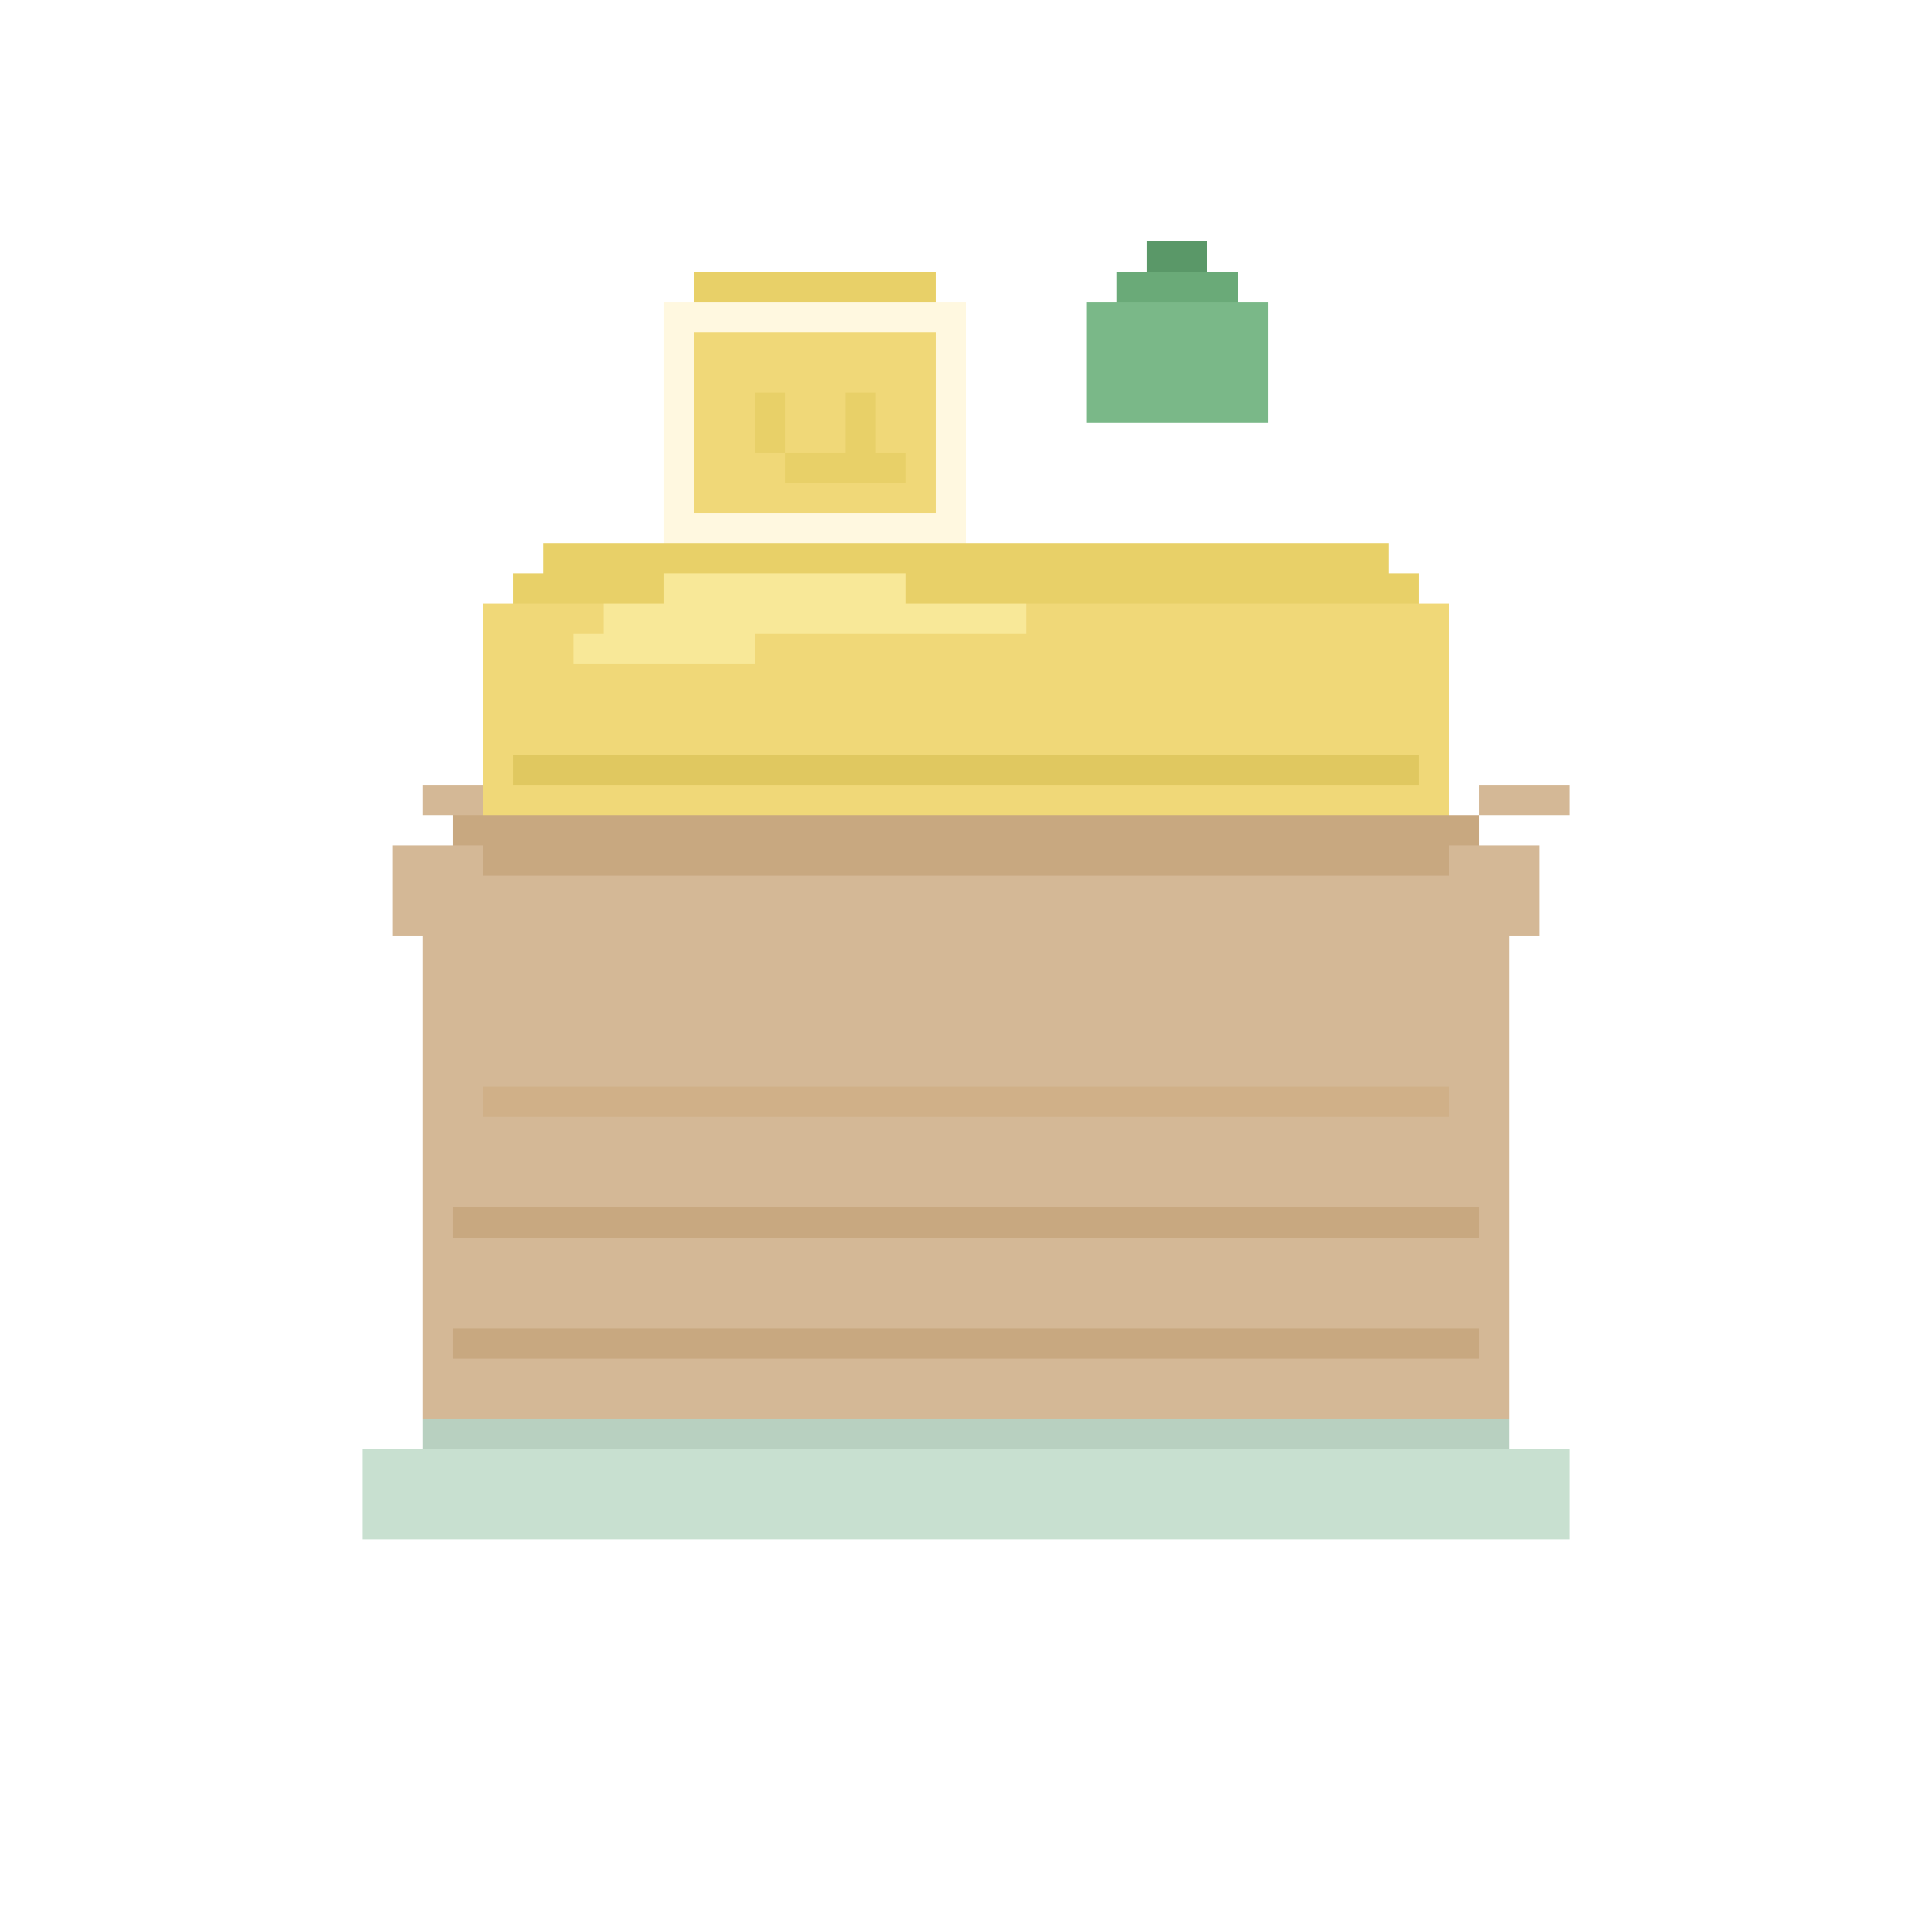
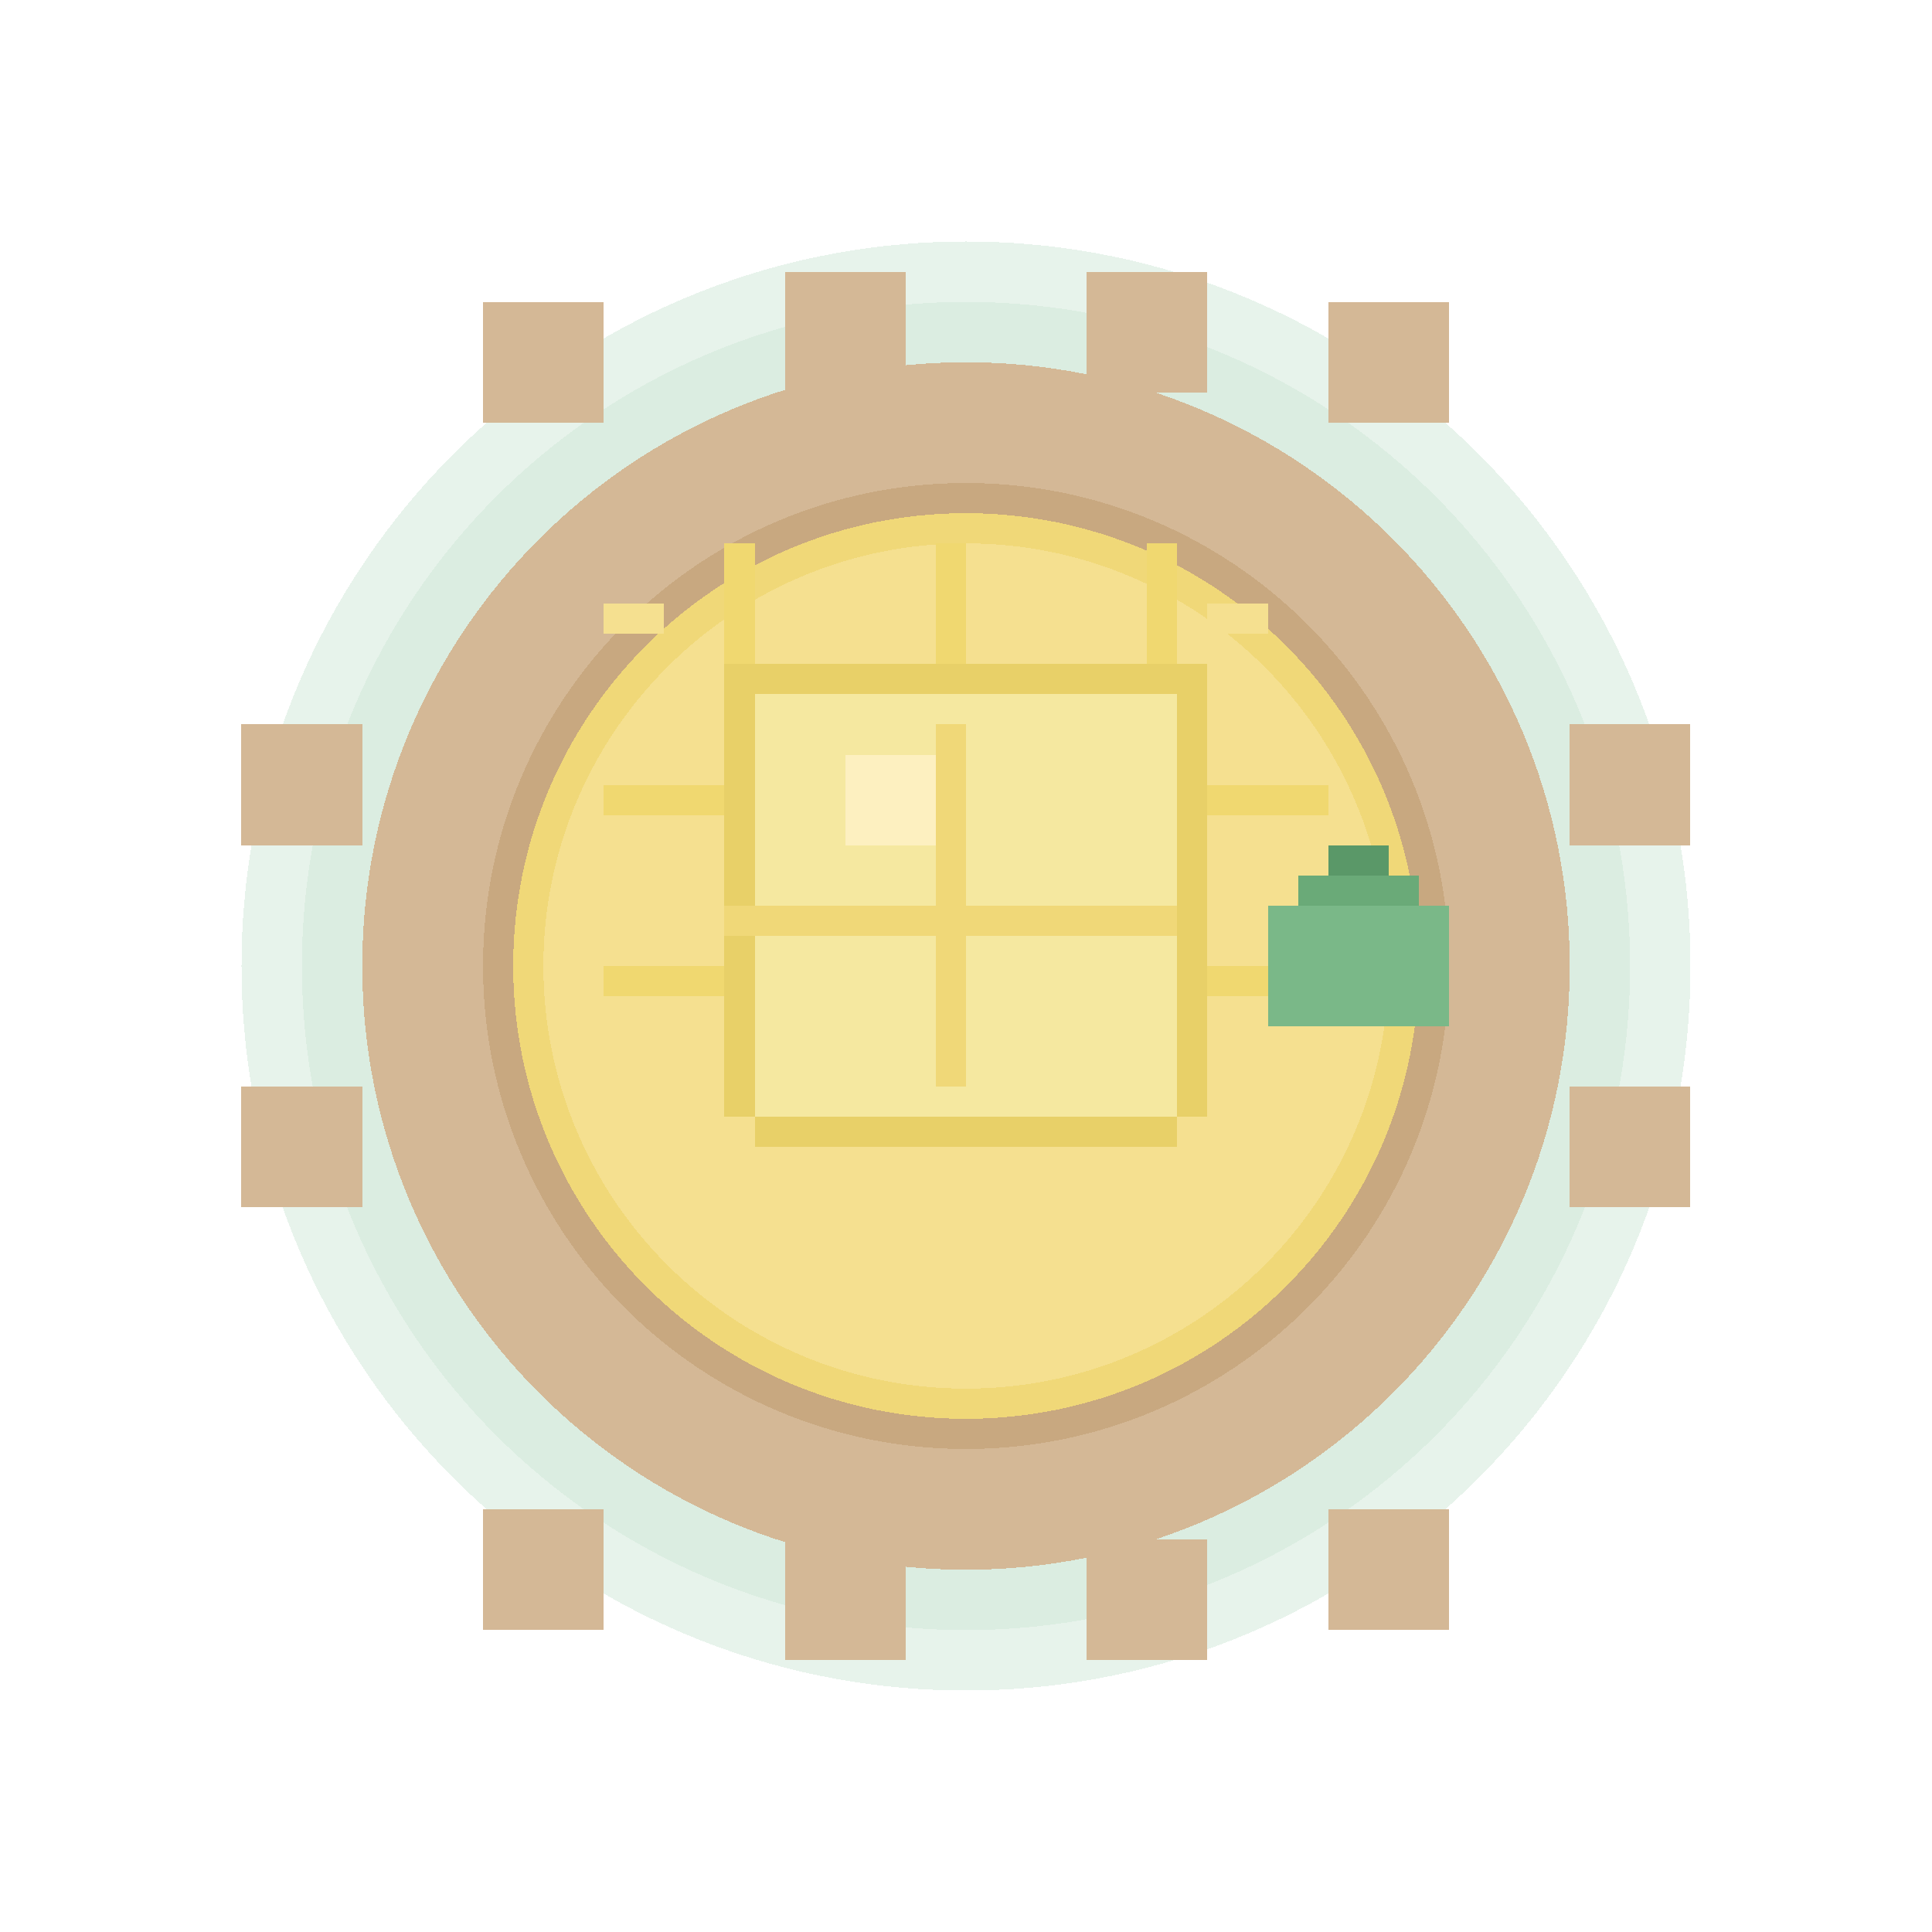
<svg xmlns="http://www.w3.org/2000/svg" viewBox="0 0 64 64" width="256" height="256" shape-rendering="crispEdges">
  <rect x="0" y="0" width="64" height="64" fill="transparent" />
-   <rect x="12" y="48" width="40" height="3" fill="#C8E0D0" />
-   <rect x="14" y="47" width="36" height="1" fill="#B8D0C0" />
-   <rect x="14" y="28" width="36" height="19" fill="#D4B896" />
-   <rect x="15" y="27" width="34" height="1" fill="#C8A880" />
-   <rect x="16" y="28" width="32" height="1" fill="#C8A880" />
-   <rect x="13" y="28" width="1" height="3" fill="#D4B896" />
-   <rect x="50" y="28" width="1" height="3" fill="#D4B896" />
-   <rect x="14" y="26" width="3" height="1" fill="#D4B896" />
-   <rect x="19" y="26" width="3" height="1" fill="#D4B896" />
-   <rect x="24" y="26" width="3" height="1" fill="#D4B896" />
-   <rect x="29" y="26" width="3" height="1" fill="#D4B896" />
-   <rect x="34" y="26" width="3" height="1" fill="#D4B896" />
-   <rect x="39" y="26" width="3" height="1" fill="#D4B896" />
-   <rect x="44" y="26" width="3" height="1" fill="#D4B896" />
-   <rect x="49" y="26" width="3" height="1" fill="#D4B896" />
-   <rect x="15" y="40" width="34" height="1" fill="#C8A880" />
-   <rect x="15" y="44" width="34" height="1" fill="#C8A880" />
-   <rect x="16" y="36" width="32" height="1" fill="#D0B088" />
-   <rect x="16" y="20" width="32" height="7" fill="#F0D878" />
-   <rect x="17" y="19" width="30" height="1" fill="#E8D068" />
-   <rect x="18" y="18" width="28" height="1" fill="#E8D068" />
-   <rect x="20" y="20" width="14" height="1" fill="#F8E898" />
-   <rect x="22" y="19" width="8" height="1" fill="#F8E898" />
-   <rect x="19" y="21" width="6" height="1" fill="#F8E898" />
-   <rect x="17" y="25" width="30" height="1" fill="#E0C860" />
-   <rect x="22" y="10" width="10" height="8" fill="#F0D878" />
-   <rect x="23" y="9" width="8" height="1" fill="#E8D068" />
-   <rect x="22" y="10" width="1" height="8" fill="#FFF8E0" />
-   <rect x="31" y="10" width="1" height="8" fill="#FFF8E0" />
-   <rect x="23" y="17" width="8" height="1" fill="#FFF8E0" />
-   <rect x="23" y="10" width="8" height="1" fill="#FFF8E0" />
-   <rect x="25" y="13" width="1" height="2" fill="#E8D068" />
-   <rect x="28" y="13" width="1" height="2" fill="#E8D068" />
-   <rect x="26" y="15" width="4" height="1" fill="#E8D068" />
-   <rect x="36" y="10" width="6" height="4" fill="#7AB888" />
-   <rect x="37" y="9" width="4" height="1" fill="#6AAA78" />
-   <rect x="38" y="8" width="2" height="1" fill="#5A9868" />
-   <rect x="30" y="21" width="2" height="1" fill="#F0D878" />
-   <rect x="44" y="22" width="2" height="1" fill="#F0D878" />
-   <rect x="34" y="23" width="1" height="1" fill="#F0D878" />
+   <rect x="8" y="8" width="48" height="48" rx="24" fill="#D0E8D8" opacity="0.5" />
+   <rect x="10" y="10" width="44" height="44" rx="22" fill="#C0DCC8" opacity="0.3" />
+   <rect x="12" y="12" width="40" height="40" rx="20" fill="#D4B896" />
+   <rect x="14" y="14" width="36" height="36" rx="18" fill="#D4B896" />
+   <rect x="16" y="10" width="4" height="4" fill="#D4B896" />
+   <rect x="26" y="9" width="4" height="4" fill="#D4B896" />
+   <rect x="36" y="9" width="4" height="4" fill="#D4B896" />
+   <rect x="44" y="10" width="4" height="4" fill="#D4B896" />
+   <rect x="8" y="24" width="4" height="4" fill="#D4B896" />
+   <rect x="8" y="36" width="4" height="4" fill="#D4B896" />
+   <rect x="52" y="24" width="4" height="4" fill="#D4B896" />
+   <rect x="52" y="36" width="4" height="4" fill="#D4B896" />
+   <rect x="16" y="50" width="4" height="4" fill="#D4B896" />
+   <rect x="26" y="51" width="4" height="4" fill="#D4B896" />
+   <rect x="36" y="51" width="4" height="4" fill="#D4B896" />
+   <rect x="44" y="50" width="4" height="4" fill="#D4B896" />
+   <rect x="16" y="16" width="32" height="32" rx="16" fill="#C8A880" />
+   <rect x="17" y="17" width="30" height="30" rx="15" fill="#F0D878" />
+   <rect x="18" y="18" width="28" height="28" rx="14" fill="#F5E090" />
+   <rect x="24" y="18" width="1" height="12" fill="#F0D870" />
+   <rect x="31" y="18" width="1" height="12" fill="#F0D870" />
+   <rect x="38" y="18" width="1" height="12" fill="#F0D870" />
+   <rect x="20" y="26" width="12" height="1" fill="#F0D870" />
+   <rect x="20" y="32" width="12" height="1" fill="#F0D870" />
+   <rect x="32" y="26" width="12" height="1" fill="#F0D870" />
+   <rect x="32" y="32" width="12" height="1" fill="#F0D870" />
+   <rect x="25" y="23" width="14" height="14" fill="#F5E8A0" />
+   <rect x="24" y="22" width="16" height="1" fill="#E8D068" />
+   <rect x="24" y="23" width="1" height="14" fill="#E8D068" />
+   <rect x="39" y="23" width="1" height="14" fill="#E8D068" />
+   <rect x="25" y="37" width="14" height="1" fill="#E8D068" />
+   <rect x="31" y="24" width="1" height="12" fill="#F0D878" />
+   <rect x="24" y="30" width="15" height="1" fill="#F0D878" />
+   <rect x="28" y="25" width="3" height="3" fill="#FDF0C0" />
+   <rect x="42" y="30" width="6" height="4" fill="#7AB888" />
+   <rect x="43" y="29" width="4" height="1" fill="#6AAA78" />
+   <rect x="44" y="28" width="2" height="1" fill="#5A9868" />
+   <rect x="20" y="20" width="2" height="1" fill="#F5E090" />
+   <rect x="40" y="20" width="2" height="1" fill="#F5E090" />
+   <rect x="38" y="42" width="2" height="1" fill="#F5E090" />
+   <rect x="22" y="40" width="2" height="1" fill="#F5E090" />
</svg>
